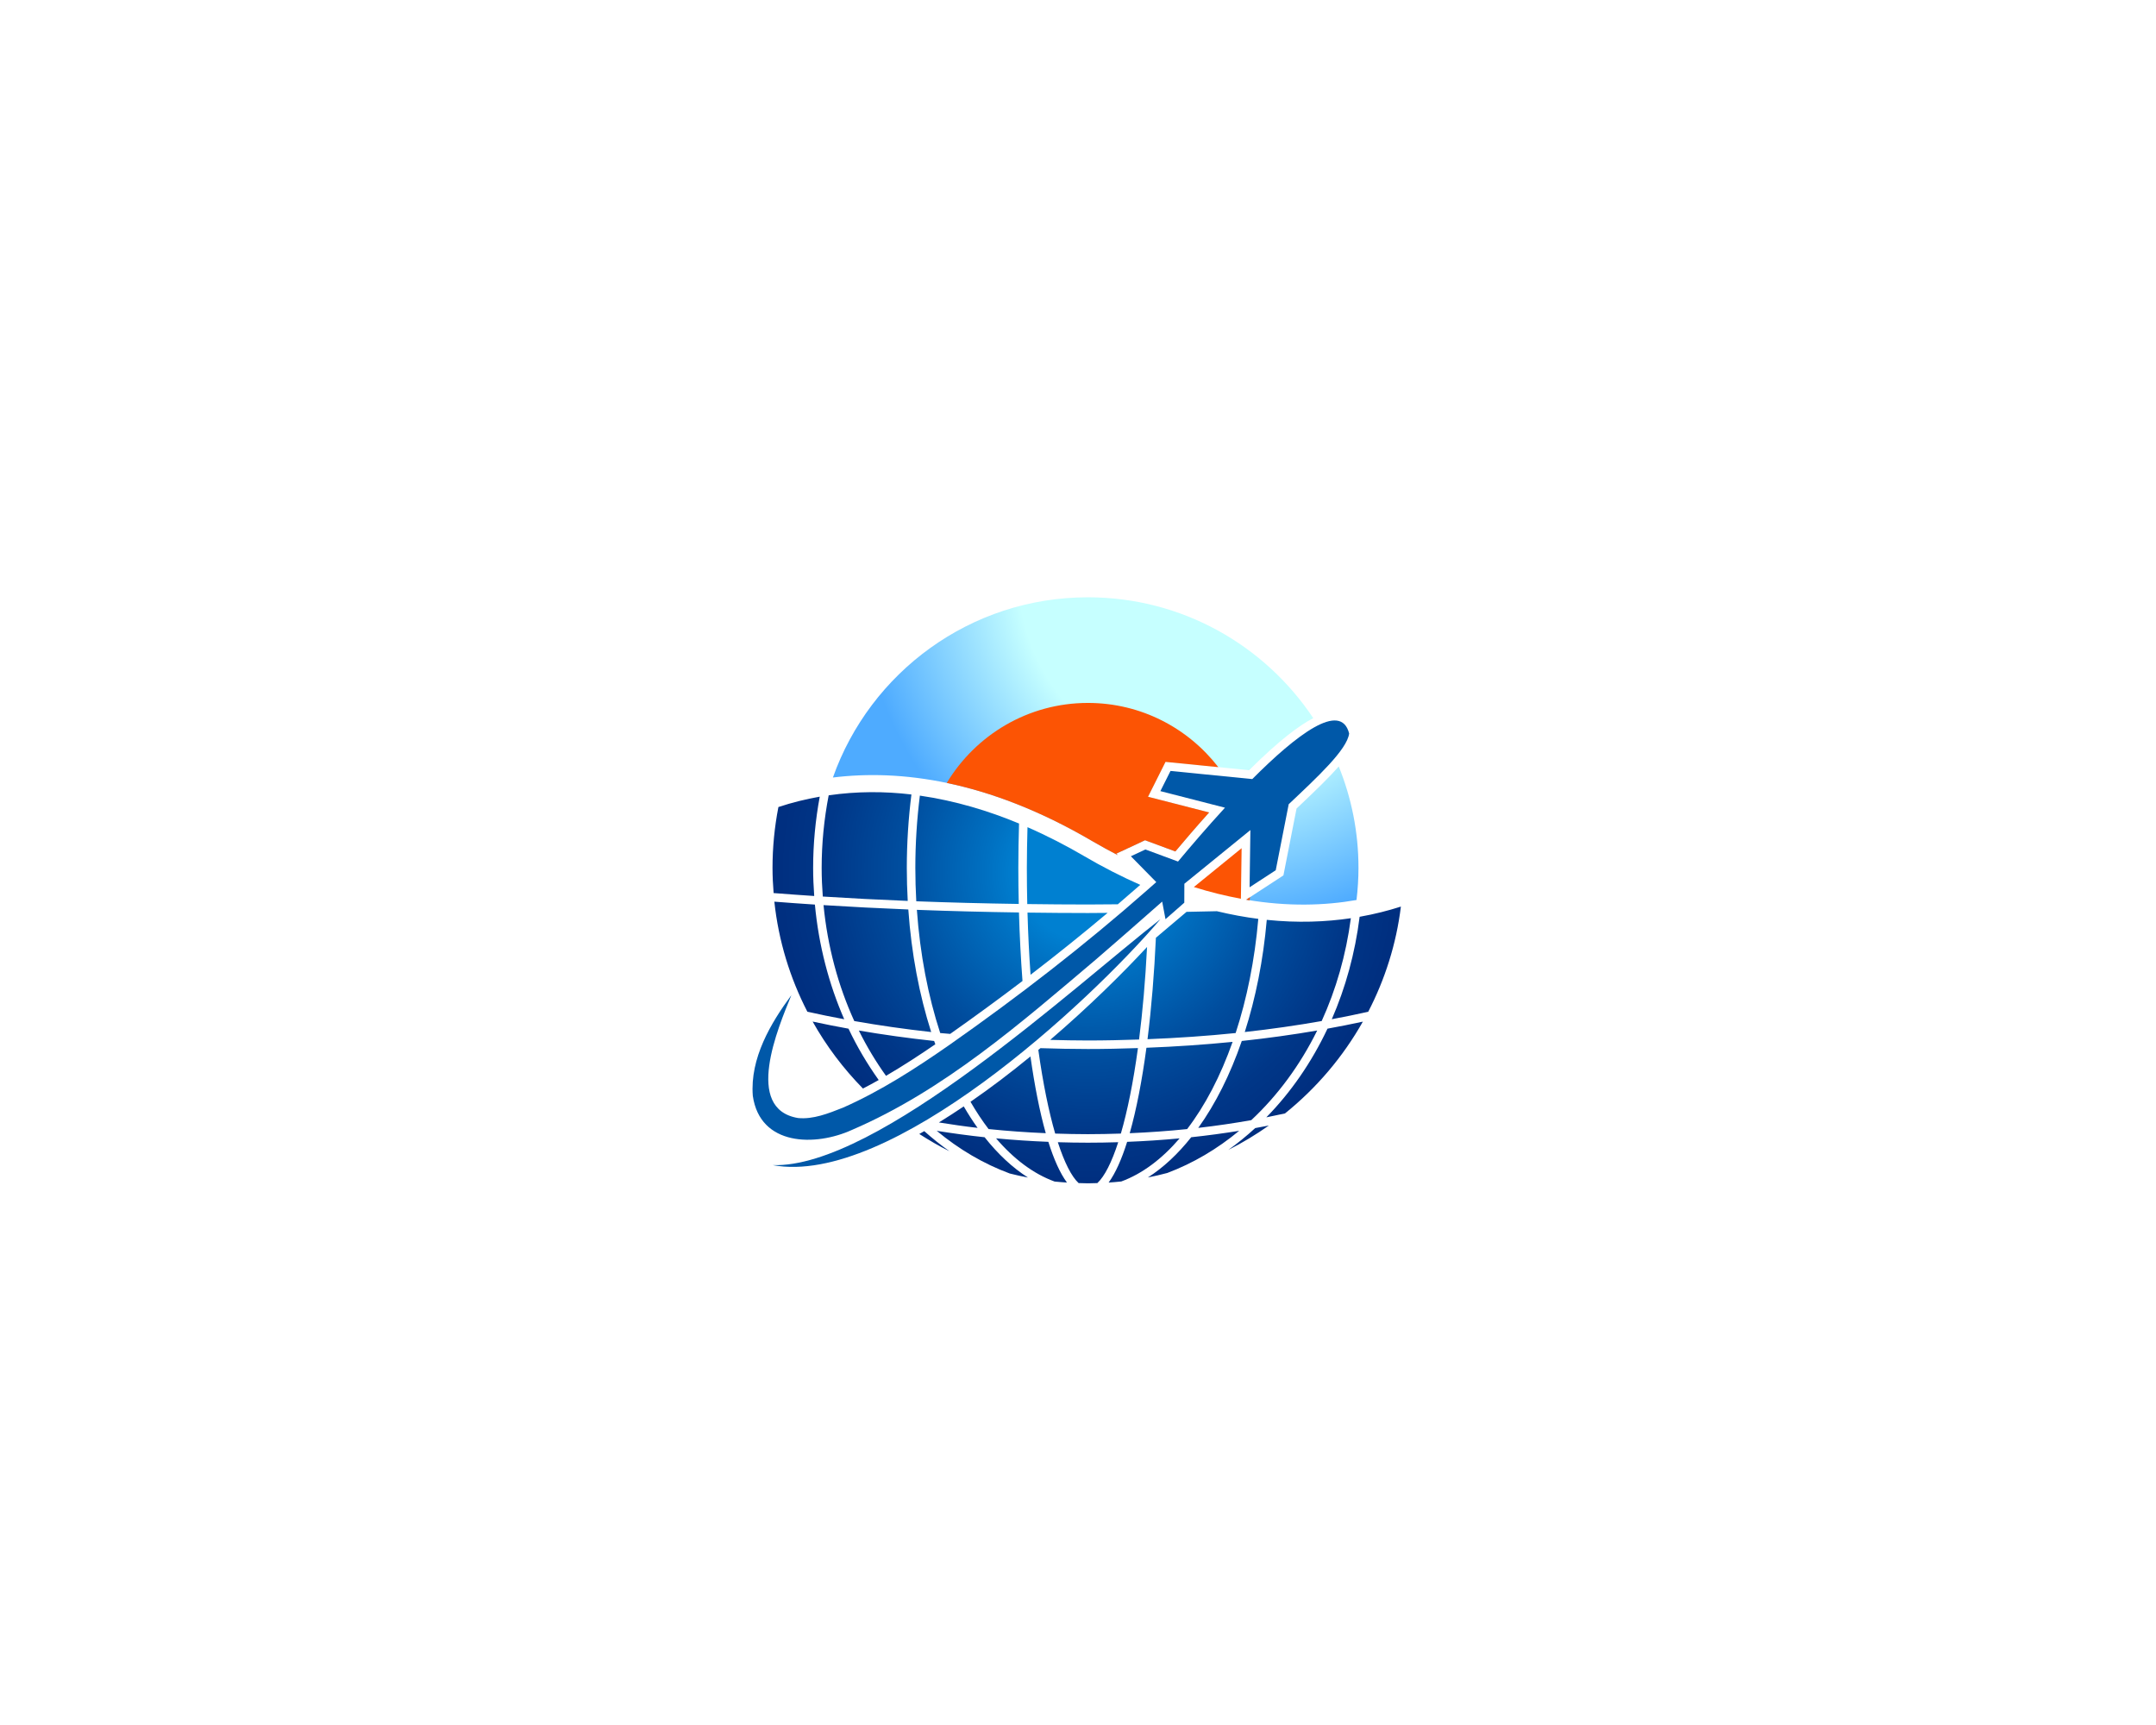
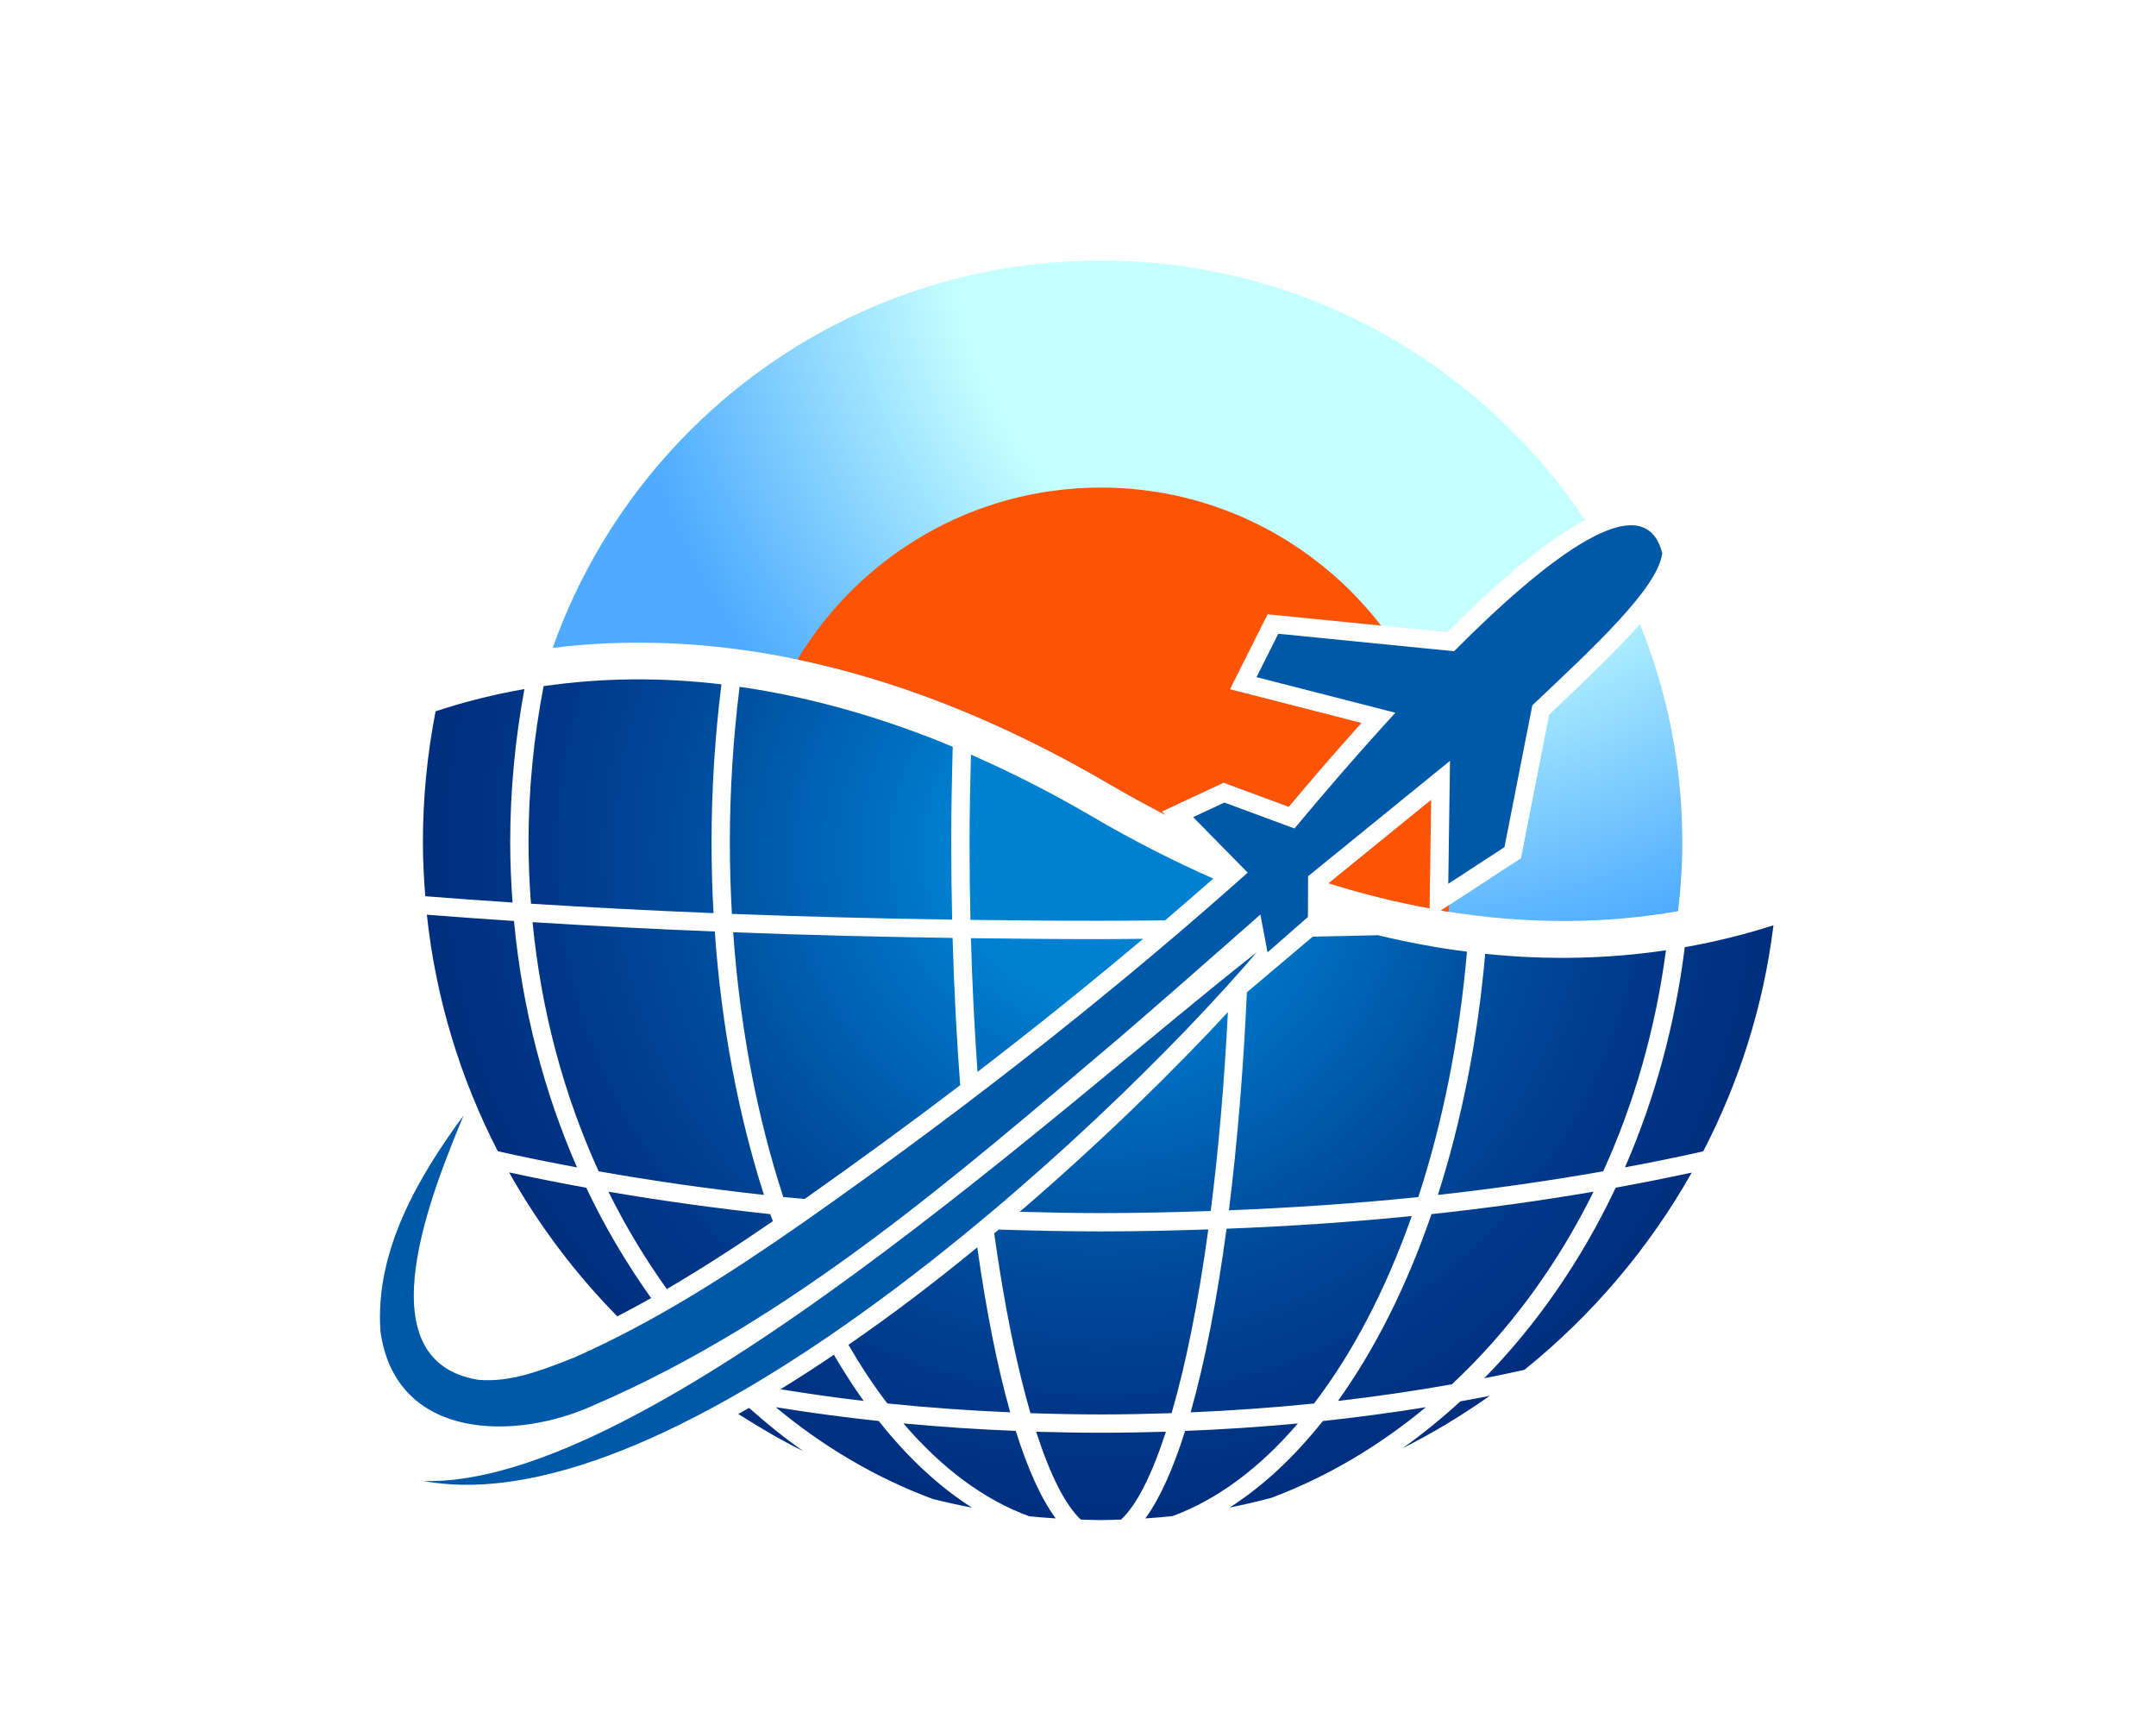
<svg xmlns="http://www.w3.org/2000/svg" version="1.1" width="1280" height="1024" viewBox="0 0 1280 1024" xml:space="preserve">
  <defs>
</defs>
  <g transform="matrix(1 0 0 1 640 512)" id="background-logo">
-     <rect style="stroke: none; stroke-width: 0; stroke-dasharray: none; stroke-linecap: butt; stroke-dashoffset: 0; stroke-linejoin: miter; stroke-miterlimit: 4; fill: rgb(255,255,255); fill-rule: nonzero; opacity: 1;" paint-order="stroke" x="-640" y="-512" rx="0" ry="0" width="1280" height="1024" />
+     <rect style="stroke: none; stroke-width: 0; stroke-dasharray: none; stroke-linecap: butt; stroke-dashoffset: 0; stroke-linejoin: miter; stroke-miterlimit: 4; fill: rgb(255,255,255); fill-opacity: 0; fill-rule: nonzero; opacity: 1;" paint-order="stroke" x="-640" y="-512" rx="0" ry="0" width="1280" height="1024" />
  </g>
-   <g transform="matrix(1.708452 0 0 1.708452 639.2358 528.5073)" id="logo-logo">
+   <g transform="matrix(3.671931 0 0 3.671931 639.2358 528.5073)" id="logo-logo">
    <g style="" paint-order="stroke">
      <g transform="matrix(2.25308 0 0 2.25308 6.595221 -48.4245)">
-         <radialGradient id="SVGID_2_105710" gradientUnits="userSpaceOnUse" gradientTransform="matrix(1 0 0 1 0 0)" cx="71.087" cy="1.404" r="54.561" fx="71.087" fy="1.404">
+         <radialGradient id="SVGID_2_119120" gradientUnits="userSpaceOnUse" gradientTransform="matrix(1 0 0 1 0 0)" cx="71.087" cy="1.404" r="54.561" fx="71.087" fy="1.404">
          <stop offset="0%" style="stop-color:rgb(198,255,255);stop-opacity: 1" />
          <stop offset="55.072%" style="stop-color:rgb(198,255,255);stop-opacity: 1" />
          <stop offset="100%" style="stop-color:rgb(78,171,255);stop-opacity: 1" />
        </radialGradient>
-         <path style="stroke: none; stroke-width: 1; stroke-dasharray: none; stroke-linecap: butt; stroke-dashoffset: 0; stroke-linejoin: miter; stroke-miterlimit: 4; fill: url(#SVGID_2_105710); fill-rule: nonzero; opacity: 1;" paint-order="stroke" transform=" translate(-52.9272, -28.50742)" d="M 63.696 30.195 L 76.589 31.476 C 81.292 26.803 84.373 24.536 86.485 23.449 C 79.008 12.217 66.236 4.812 51.731 4.812 C 33.574 4.812 18.133 16.413 12.397 32.605 C 22.691 31.341 36.271 32.96 52.396 42.414 C 53.734 43.198 55.047 43.907 56.348 44.583 L 56.112 44.344 L 60.539 42.279 L 65.213 44.009 C 66.571 42.389 68.386 40.268 70.429 37.991 L 60.998 35.573 L 63.696 30.195 z M 90.417 30.902 C 88.868 32.657 86.76 34.694 84.151 37.158 L 83.905 37.391 L 81.881 47.701 L 76.132 51.449 C 82.583 52.539 88.292 52.351 93.154 51.496 C 93.347 49.869 93.458 48.217 93.458 46.539 C 93.458 41.007 92.372 35.732 90.417 30.902 z" stroke-linecap="round" />
+         <path style="stroke: none; stroke-width: 1; stroke-dasharray: none; stroke-linecap: butt; stroke-dashoffset: 0; stroke-linejoin: miter; stroke-miterlimit: 4; fill: url(#SVGID_2_119120); fill-rule: nonzero; opacity: 1;" paint-order="stroke" transform=" translate(-52.9272, -28.50742)" d="M 63.696 30.195 L 76.589 31.476 C 81.292 26.803 84.373 24.536 86.485 23.449 C 79.008 12.217 66.236 4.812 51.731 4.812 C 33.574 4.812 18.133 16.413 12.397 32.605 C 22.691 31.341 36.271 32.96 52.396 42.414 C 53.734 43.198 55.047 43.907 56.348 44.583 L 56.112 44.344 L 60.539 42.279 L 65.213 44.009 C 66.571 42.389 68.386 40.268 70.429 37.991 L 60.998 35.573 L 63.696 30.195 z M 90.417 30.902 C 88.868 32.657 86.76 34.694 84.151 37.158 L 83.905 37.391 L 81.881 47.701 L 76.132 51.449 C 82.583 52.539 88.292 52.351 93.154 51.496 C 93.347 49.869 93.458 48.217 93.458 46.539 C 93.458 41.007 92.372 35.732 90.417 30.902 z" stroke-linecap="round" />
      </g>
      <g transform="matrix(2.25308 0 0 2.25308 7.548365 -30.81064)">
        <path style="stroke: none; stroke-width: 1; stroke-dasharray: none; stroke-linecap: butt; stroke-dashoffset: 0; stroke-linejoin: miter; stroke-miterlimit: 4; fill: rgb(252,84,4); fill-rule: nonzero; opacity: 1;" paint-order="stroke" transform=" translate(-53.35024, -36.3251)" d="M 75.324 51.299 L 75.434 43.504 L 68.066 49.496 C 70.581 50.29 72.995 50.871 75.324 51.299 z M 60.998 35.573 L 63.696 30.195 L 71.84 31.005 C 67.188 24.991 59.922 21.103 51.731 21.103 C 42.482 21.103 34.41 26.057 29.958 33.439 C 36.722 34.853 44.233 37.628 52.396 42.414 C 53.735 43.199 55.049 43.91 56.351 44.586 L 56.112 44.344 L 60.539 42.279 L 65.213 44.009 C 66.571 42.389 68.386 40.268 70.429 37.991 L 60.998 35.573 z M 76.134 51.448 C 76.31 51.478 76.493 51.519 76.668 51.547 C 76.7 51.384 76.713 51.215 76.742 51.052 L 76.134 51.448 z" stroke-linecap="round" />
      </g>
      <g transform="matrix(2.25308 0 0 2.25308 3.472106 33.85437)">
-         <radialGradient id="SVGID_4_105711" gradientUnits="userSpaceOnUse" gradientTransform="matrix(1 0 0 1 0 0)" cx="51.727" cy="47.211" r="68.827" fx="51.727" fy="47.211">
+         <radialGradient id="SVGID_4_119121" gradientUnits="userSpaceOnUse" gradientTransform="matrix(1 0 0 1 0 0)" cx="51.727" cy="47.211" r="68.827" fx="51.727" fy="47.211">
          <stop offset="15.218%" style="stop-color:rgb(0,128,209);stop-opacity: 1" />
          <stop offset="22.337%" style="stop-color:rgb(0,113,194);stop-opacity: 1" />
          <stop offset="42.327%" style="stop-color:rgb(0,77,158);stop-opacity: 1" />
          <stop offset="58.593%" style="stop-color:rgb(0,55,136);stop-opacity: 1" />
          <stop offset="69.002%" style="stop-color:rgb(0,47,128);stop-opacity: 1" />
        </radialGradient>
-         <path style="stroke: none; stroke-width: 1; stroke-dasharray: none; stroke-linecap: butt; stroke-dashoffset: 0; stroke-linejoin: miter; stroke-miterlimit: 4; fill: url(#SVGID_4_105711); fill-rule: nonzero; opacity: 1;" paint-order="stroke" transform=" translate(-51.54105, -65.02582)" d="M 9.268 70.241 C 11.391 74.028 14.013 77.494 17.031 80.571 C 17.851 80.146 18.661 79.709 19.46 79.258 C 17.712 76.802 16.139 74.164 14.803 71.339 C 12.922 70.999 11.076 70.633 9.268 70.241 z M 28.01 73.235 C 24.025 72.808 20.149 72.266 16.395 71.625 C 17.621 74.105 19.029 76.436 20.586 78.61 C 23.286 77.032 25.842 75.357 28.194 73.743 C 28.134 73.572 28.069 73.407 28.01 73.235 z M 9.347 46.539 C 9.347 42.829 9.703 39.147 10.367 35.559 C 8.256 35.932 6.129 36.449 3.992 37.157 C 3.388 40.246 3.082 43.399 3.082 46.539 C 3.082 47.848 3.149 49.141 3.251 50.425 C 5.296 50.587 7.387 50.736 9.514 50.877 C 9.411 49.445 9.347 48.001 9.347 46.539 z M 9.619 52.2 C 7.495 52.061 5.408 51.912 3.365 51.751 C 4.013 57.809 5.785 63.532 8.456 68.722 C 10.309 69.139 12.208 69.523 14.142 69.883 C 11.781 64.483 10.211 58.517 9.619 52.2 z M 28.742 85.801 C 30.714 86.117 32.699 86.406 34.71 86.638 C 33.967 85.601 33.258 84.491 32.577 83.326 C 31.334 84.165 30.053 84.995 28.742 85.801 z M 23.937 51.637 C 23.844 49.96 23.795 48.259 23.795 46.539 C 23.795 42.715 24.043 38.919 24.506 35.222 C 20.386 34.731 16.107 34.718 11.744 35.352 C 11.038 39.001 10.662 42.755 10.662 46.539 C 10.662 48.03 10.727 49.503 10.836 50.961 C 15.07 51.229 19.444 51.456 23.937 51.637 z M 45.227 87.456 C 44.284 84.124 43.497 80.088 42.864 75.621 C 41.362 76.851 39.829 78.067 38.268 79.25 C 36.816 80.35 35.252 81.484 33.618 82.613 C 34.496 84.125 35.425 85.534 36.407 86.819 C 39.311 87.119 42.254 87.33 45.227 87.456 z M 51.731 87.608 C 53.434 87.608 55.126 87.57 56.81 87.515 C 57.817 84.057 58.724 79.612 59.444 74.332 C 56.89 74.417 54.322 74.475 51.731 74.475 C 49.271 74.475 46.833 74.42 44.406 74.343 C 44.297 74.434 44.189 74.526 44.079 74.617 C 44.797 79.756 45.69 84.114 46.68 87.516 C 48.356 87.571 50.037 87.608 51.731 87.608 z M 10.95 52.285 C 11.573 58.697 13.217 64.739 15.694 70.163 C 19.52 70.838 23.479 71.407 27.556 71.857 C 25.732 66.161 24.505 59.77 24.027 52.956 C 19.544 52.777 15.178 52.552 10.95 52.285 z M 78.006 54.404 C 75.953 54.142 73.823 53.754 71.62 53.223 C 70.075 53.266 68.501 53.29 66.941 53.323 L 62.212 57.319 C 61.964 62.735 61.537 68.058 60.922 72.96 C 65.543 72.776 70.091 72.467 74.513 72.011 C 76.245 66.729 77.452 60.781 78.006 54.404 z M 25.347 53.012 C 25.836 59.888 27.086 66.326 28.946 72.012 C 29.452 72.064 29.975 72.095 30.484 72.144 C 34.304 69.451 38.029 66.73 41.637 63.986 C 41.38 60.54 41.194 56.994 41.093 53.418 C 35.744 53.339 30.474 53.207 25.347 53.012 z M 51.732 52.188 C 53.274 52.188 54.804 52.167 56.341 52.156 C 57.51 51.158 58.663 50.159 59.8 49.16 C 56.976 47.912 54.068 46.442 51.066 44.682 C 48.466 43.158 45.551 41.642 42.41 40.265 C 42.357 42.353 42.31 44.452 42.31 46.539 C 42.31 48.439 42.332 50.299 42.373 52.12 C 45.473 52.16 48.589 52.188 51.732 52.188 z M 54.766 53.481 C 53.754 53.486 52.747 53.503 51.732 53.503 C 48.602 53.503 45.497 53.475 42.409 53.436 C 42.502 56.785 42.665 59.985 42.882 63.027 C 47 59.866 50.966 56.68 54.766 53.481 z M 45.911 73.067 C 47.841 73.12 49.778 73.16 51.731 73.16 C 54.381 73.16 57.006 73.099 59.617 73.01 C 60.162 68.734 60.586 63.952 60.849 58.74 C 57.024 62.873 51.81 68.007 45.911 73.067 z M 65.871 88.255 C 63.202 88.506 60.503 88.684 57.778 88.791 C 56.933 91.476 55.981 93.622 54.924 95.069 C 55.579 95.026 56.23 94.971 56.878 94.902 C 60.112 93.714 63.151 91.428 65.871 88.255 z M 35.795 88.08 C 33.303 87.815 30.84 87.481 28.406 87.089 C 31.826 89.933 35.617 92.175 39.678 93.675 C 40.601 93.911 41.537 94.112 42.48 94.295 C 40.086 92.767 37.841 90.666 35.795 88.08 z M 67.659 88.081 C 65.608 90.665 63.364 92.761 60.977 94.286 C 61.987 94.088 62.984 93.851 63.972 93.591 C 67.952 92.094 71.683 89.889 75.057 87.089 C 72.62 87.482 70.155 87.815 67.659 88.081 z M 51.731 88.922 C 50.175 88.922 48.629 88.894 47.088 88.848 C 48.099 91.973 49.192 94.126 50.291 95.151 C 50.771 95.165 51.248 95.188 51.731 95.188 C 52.217 95.188 52.699 95.168 53.182 95.153 C 54.288 94.131 55.387 91.979 56.401 88.847 C 54.852 88.894 53.296 88.922 51.731 88.922 z M 93.635 54.083 C 92.93 59.722 91.455 65.036 89.342 69.879 C 91.253 69.523 93.129 69.142 94.961 68.73 C 97.537 63.76 99.288 58.297 100 52.511 C 98.062 53.133 95.935 53.676 93.635 54.083 z M 79.245 85.012 C 80.211 84.823 81.169 84.619 82.124 84.409 C 86.967 80.512 91.058 75.706 94.135 70.253 C 92.352 70.64 90.534 71.001 88.679 71.336 C 86.219 76.546 83.015 81.169 79.245 85.012 z M 73.382 90.035 C 75.563 88.939 77.65 87.676 79.635 86.276 C 78.937 86.413 78.235 86.541 77.531 86.668 C 76.206 87.884 74.822 89.011 73.382 90.035 z M 37.563 88.252 C 40.282 91.432 43.33 93.728 46.592 94.914 C 47.221 94.981 47.857 95.026 48.494 95.068 C 47.428 93.622 46.471 91.479 45.626 88.788 C 42.911 88.681 40.222 88.502 37.563 88.252 z M 25.717 87.576 C 27.224 88.538 28.766 89.449 30.381 90.241 C 29.031 89.296 27.738 88.251 26.488 87.14 C 26.232 87.287 25.975 87.432 25.717 87.576 z M 87.09 71.623 C 83.332 72.265 79.452 72.808 75.461 73.235 C 73.679 78.411 71.398 82.946 68.747 86.639 C 71.51 86.321 74.236 85.921 76.923 85.445 C 80.981 81.657 84.446 76.977 87.09 71.623 z M 74.044 73.374 C 69.713 73.808 65.269 74.107 60.753 74.282 C 60.082 79.279 59.218 83.785 58.176 87.459 C 61.162 87.333 64.116 87.122 67.032 86.822 C 69.797 83.211 72.184 78.65 74.044 73.374 z M 87.782 70.162 C 89.987 65.327 91.535 59.987 92.284 54.303 C 88.413 54.877 84.078 55.052 79.313 54.557 C 78.767 60.795 77.594 66.627 75.919 71.856 C 79.997 71.407 83.955 70.837 87.782 70.162 z M 41.062 52.103 C 41.019 50.247 40.995 48.389 40.995 46.539 C 40.995 44.264 41.042 41.972 41.104 39.7 C 36.435 37.757 31.272 36.185 25.809 35.398 C 25.354 39.037 25.11 42.774 25.11 46.539 C 25.11 48.279 25.16 49.998 25.256 51.692 C 30.402 51.889 35.691 52.023 41.062 52.103 z" stroke-linecap="round" />
+         <path style="stroke: none; stroke-width: 1; stroke-dasharray: none; stroke-linecap: butt; stroke-dashoffset: 0; stroke-linejoin: miter; stroke-miterlimit: 4; fill: url(#SVGID_4_119121); fill-rule: nonzero; opacity: 1;" paint-order="stroke" transform=" translate(-51.54105, -65.02582)" d="M 9.268 70.241 C 11.391 74.028 14.013 77.494 17.031 80.571 C 17.851 80.146 18.661 79.709 19.46 79.258 C 17.712 76.802 16.139 74.164 14.803 71.339 C 12.922 70.999 11.076 70.633 9.268 70.241 z M 28.01 73.235 C 24.025 72.808 20.149 72.266 16.395 71.625 C 17.621 74.105 19.029 76.436 20.586 78.61 C 23.286 77.032 25.842 75.357 28.194 73.743 C 28.134 73.572 28.069 73.407 28.01 73.235 z M 9.347 46.539 C 9.347 42.829 9.703 39.147 10.367 35.559 C 8.256 35.932 6.129 36.449 3.992 37.157 C 3.388 40.246 3.082 43.399 3.082 46.539 C 3.082 47.848 3.149 49.141 3.251 50.425 C 5.296 50.587 7.387 50.736 9.514 50.877 C 9.411 49.445 9.347 48.001 9.347 46.539 z M 9.619 52.2 C 7.495 52.061 5.408 51.912 3.365 51.751 C 4.013 57.809 5.785 63.532 8.456 68.722 C 10.309 69.139 12.208 69.523 14.142 69.883 C 11.781 64.483 10.211 58.517 9.619 52.2 z M 28.742 85.801 C 30.714 86.117 32.699 86.406 34.71 86.638 C 33.967 85.601 33.258 84.491 32.577 83.326 C 31.334 84.165 30.053 84.995 28.742 85.801 z M 23.937 51.637 C 23.844 49.96 23.795 48.259 23.795 46.539 C 23.795 42.715 24.043 38.919 24.506 35.222 C 20.386 34.731 16.107 34.718 11.744 35.352 C 11.038 39.001 10.662 42.755 10.662 46.539 C 10.662 48.03 10.727 49.503 10.836 50.961 C 15.07 51.229 19.444 51.456 23.937 51.637 z M 45.227 87.456 C 44.284 84.124 43.497 80.088 42.864 75.621 C 41.362 76.851 39.829 78.067 38.268 79.25 C 36.816 80.35 35.252 81.484 33.618 82.613 C 34.496 84.125 35.425 85.534 36.407 86.819 C 39.311 87.119 42.254 87.33 45.227 87.456 z M 51.731 87.608 C 53.434 87.608 55.126 87.57 56.81 87.515 C 57.817 84.057 58.724 79.612 59.444 74.332 C 56.89 74.417 54.322 74.475 51.731 74.475 C 49.271 74.475 46.833 74.42 44.406 74.343 C 44.297 74.434 44.189 74.526 44.079 74.617 C 44.797 79.756 45.69 84.114 46.68 87.516 C 48.356 87.571 50.037 87.608 51.731 87.608 z M 10.95 52.285 C 11.573 58.697 13.217 64.739 15.694 70.163 C 19.52 70.838 23.479 71.407 27.556 71.857 C 25.732 66.161 24.505 59.77 24.027 52.956 C 19.544 52.777 15.178 52.552 10.95 52.285 z M 78.006 54.404 C 75.953 54.142 73.823 53.754 71.62 53.223 C 70.075 53.266 68.501 53.29 66.941 53.323 L 62.212 57.319 C 61.964 62.735 61.537 68.058 60.922 72.96 C 65.543 72.776 70.091 72.467 74.513 72.011 C 76.245 66.729 77.452 60.781 78.006 54.404 z M 25.347 53.012 C 25.836 59.888 27.086 66.326 28.946 72.012 C 29.452 72.064 29.975 72.095 30.484 72.144 C 34.304 69.451 38.029 66.73 41.637 63.986 C 41.38 60.54 41.194 56.994 41.093 53.418 C 35.744 53.339 30.474 53.207 25.347 53.012 z M 51.732 52.188 C 53.274 52.188 54.804 52.167 56.341 52.156 C 57.51 51.158 58.663 50.159 59.8 49.16 C 56.976 47.912 54.068 46.442 51.066 44.682 C 48.466 43.158 45.551 41.642 42.41 40.265 C 42.357 42.353 42.31 44.452 42.31 46.539 C 42.31 48.439 42.332 50.299 42.373 52.12 C 45.473 52.16 48.589 52.188 51.732 52.188 z M 54.766 53.481 C 53.754 53.486 52.747 53.503 51.732 53.503 C 48.602 53.503 45.497 53.475 42.409 53.436 C 42.502 56.785 42.665 59.985 42.882 63.027 C 47 59.866 50.966 56.68 54.766 53.481 z M 45.911 73.067 C 47.841 73.12 49.778 73.16 51.731 73.16 C 54.381 73.16 57.006 73.099 59.617 73.01 C 60.162 68.734 60.586 63.952 60.849 58.74 C 57.024 62.873 51.81 68.007 45.911 73.067 z M 65.871 88.255 C 63.202 88.506 60.503 88.684 57.778 88.791 C 56.933 91.476 55.981 93.622 54.924 95.069 C 55.579 95.026 56.23 94.971 56.878 94.902 C 60.112 93.714 63.151 91.428 65.871 88.255 z M 35.795 88.08 C 33.303 87.815 30.84 87.481 28.406 87.089 C 31.826 89.933 35.617 92.175 39.678 93.675 C 40.601 93.911 41.537 94.112 42.48 94.295 C 40.086 92.767 37.841 90.666 35.795 88.08 z M 67.659 88.081 C 65.608 90.665 63.364 92.761 60.977 94.286 C 61.987 94.088 62.984 93.851 63.972 93.591 C 67.952 92.094 71.683 89.889 75.057 87.089 C 72.62 87.482 70.155 87.815 67.659 88.081 z M 51.731 88.922 C 50.175 88.922 48.629 88.894 47.088 88.848 C 48.099 91.973 49.192 94.126 50.291 95.151 C 50.771 95.165 51.248 95.188 51.731 95.188 C 52.217 95.188 52.699 95.168 53.182 95.153 C 54.288 94.131 55.387 91.979 56.401 88.847 C 54.852 88.894 53.296 88.922 51.731 88.922 z M 93.635 54.083 C 92.93 59.722 91.455 65.036 89.342 69.879 C 91.253 69.523 93.129 69.142 94.961 68.73 C 97.537 63.76 99.288 58.297 100 52.511 C 98.062 53.133 95.935 53.676 93.635 54.083 z M 79.245 85.012 C 80.211 84.823 81.169 84.619 82.124 84.409 C 86.967 80.512 91.058 75.706 94.135 70.253 C 92.352 70.64 90.534 71.001 88.679 71.336 C 86.219 76.546 83.015 81.169 79.245 85.012 z M 73.382 90.035 C 75.563 88.939 77.65 87.676 79.635 86.276 C 78.937 86.413 78.235 86.541 77.531 86.668 C 76.206 87.884 74.822 89.011 73.382 90.035 z M 37.563 88.252 C 40.282 91.432 43.33 93.728 46.592 94.914 C 47.221 94.981 47.857 95.026 48.494 95.068 C 47.428 93.622 46.471 91.479 45.626 88.788 C 42.911 88.681 40.222 88.502 37.563 88.252 z M 25.717 87.576 C 27.224 88.538 28.766 89.449 30.381 90.241 C 29.031 89.296 27.738 88.251 26.488 87.14 C 26.232 87.287 25.975 87.432 25.717 87.576 z M 87.09 71.623 C 83.332 72.265 79.452 72.808 75.461 73.235 C 73.679 78.411 71.398 82.946 68.747 86.639 C 71.51 86.321 74.236 85.921 76.923 85.445 C 80.981 81.657 84.446 76.977 87.09 71.623 z M 74.044 73.374 C 69.713 73.808 65.269 74.107 60.753 74.282 C 60.082 79.279 59.218 83.785 58.176 87.459 C 61.162 87.333 64.116 87.122 67.032 86.822 C 69.797 83.211 72.184 78.65 74.044 73.374 z M 87.782 70.162 C 89.987 65.327 91.535 59.987 92.284 54.303 C 88.413 54.877 84.078 55.052 79.313 54.557 C 78.767 60.795 77.594 66.627 75.919 71.856 C 79.997 71.407 83.955 70.837 87.782 70.162 z M 41.062 52.103 C 41.019 50.247 40.995 48.389 40.995 46.539 C 40.995 44.264 41.042 41.972 41.104 39.7 C 36.435 37.757 31.272 36.185 25.809 35.398 C 25.354 39.037 25.11 42.774 25.11 46.539 C 25.11 48.279 25.16 49.998 25.256 51.692 C 30.402 51.889 35.691 52.023 41.062 52.103 z" stroke-linecap="round" />
      </g>
      <g transform="matrix(2.25308 0 0 2.25308 -8.990404 18.5467)">
        <path style="stroke: none; stroke-width: 1; stroke-dasharray: none; stroke-linecap: butt; stroke-dashoffset: 0; stroke-linejoin: miter; stroke-miterlimit: 4; fill: rgb(0,88,168); fill-rule: nonzero; opacity: 1;" paint-order="stroke" transform=" translate(-46.00973, -58.23171)" d="M 62.912 54.454 C 49.624 64.81 19.261 92.907 3.113 92.381 C 21.217 95.734 51.722 67.569 62.912 54.454 z M 77.079 32.846 L 64.466 31.592 L 62.904 34.704 L 72.868 37.259 C 70.051 40.33 67.476 43.341 65.626 45.564 L 60.597 43.702 L 58.354 44.749 L 62.272 48.734 C 61.826 49.124 61.387 49.522 60.94 49.911 C 51.24 58.464 40.928 66.437 30.374 73.836 C 25.139 77.485 19.766 80.949 13.967 83.513 C 11.636 84.436 9.366 85.337 7.037 85.121 C -1.393 83.731 3.921 71.242 5.992 66.168 C 2.797 70.504 -0.4 75.886 0.041 81.684 C 1.148 89.474 9.699 89.527 15.353 86.942 C 29.544 80.837 41.359 70.485 53 60.635 C 55.55 58.443 59.393 55.081 63.181 51.74 L 63.694 54.453 L 66.593 51.911 L 66.604 48.989 L 76.788 40.708 L 76.663 49.533 L 80.697 46.902 L 82.696 36.725 C 87.109 32.552 91.71 28.303 92.019 25.814 C 90.733 20.763 83.851 26.045 77.079 32.846 z" stroke-linecap="round" />
      </g>
    </g>
  </g>
</svg>
